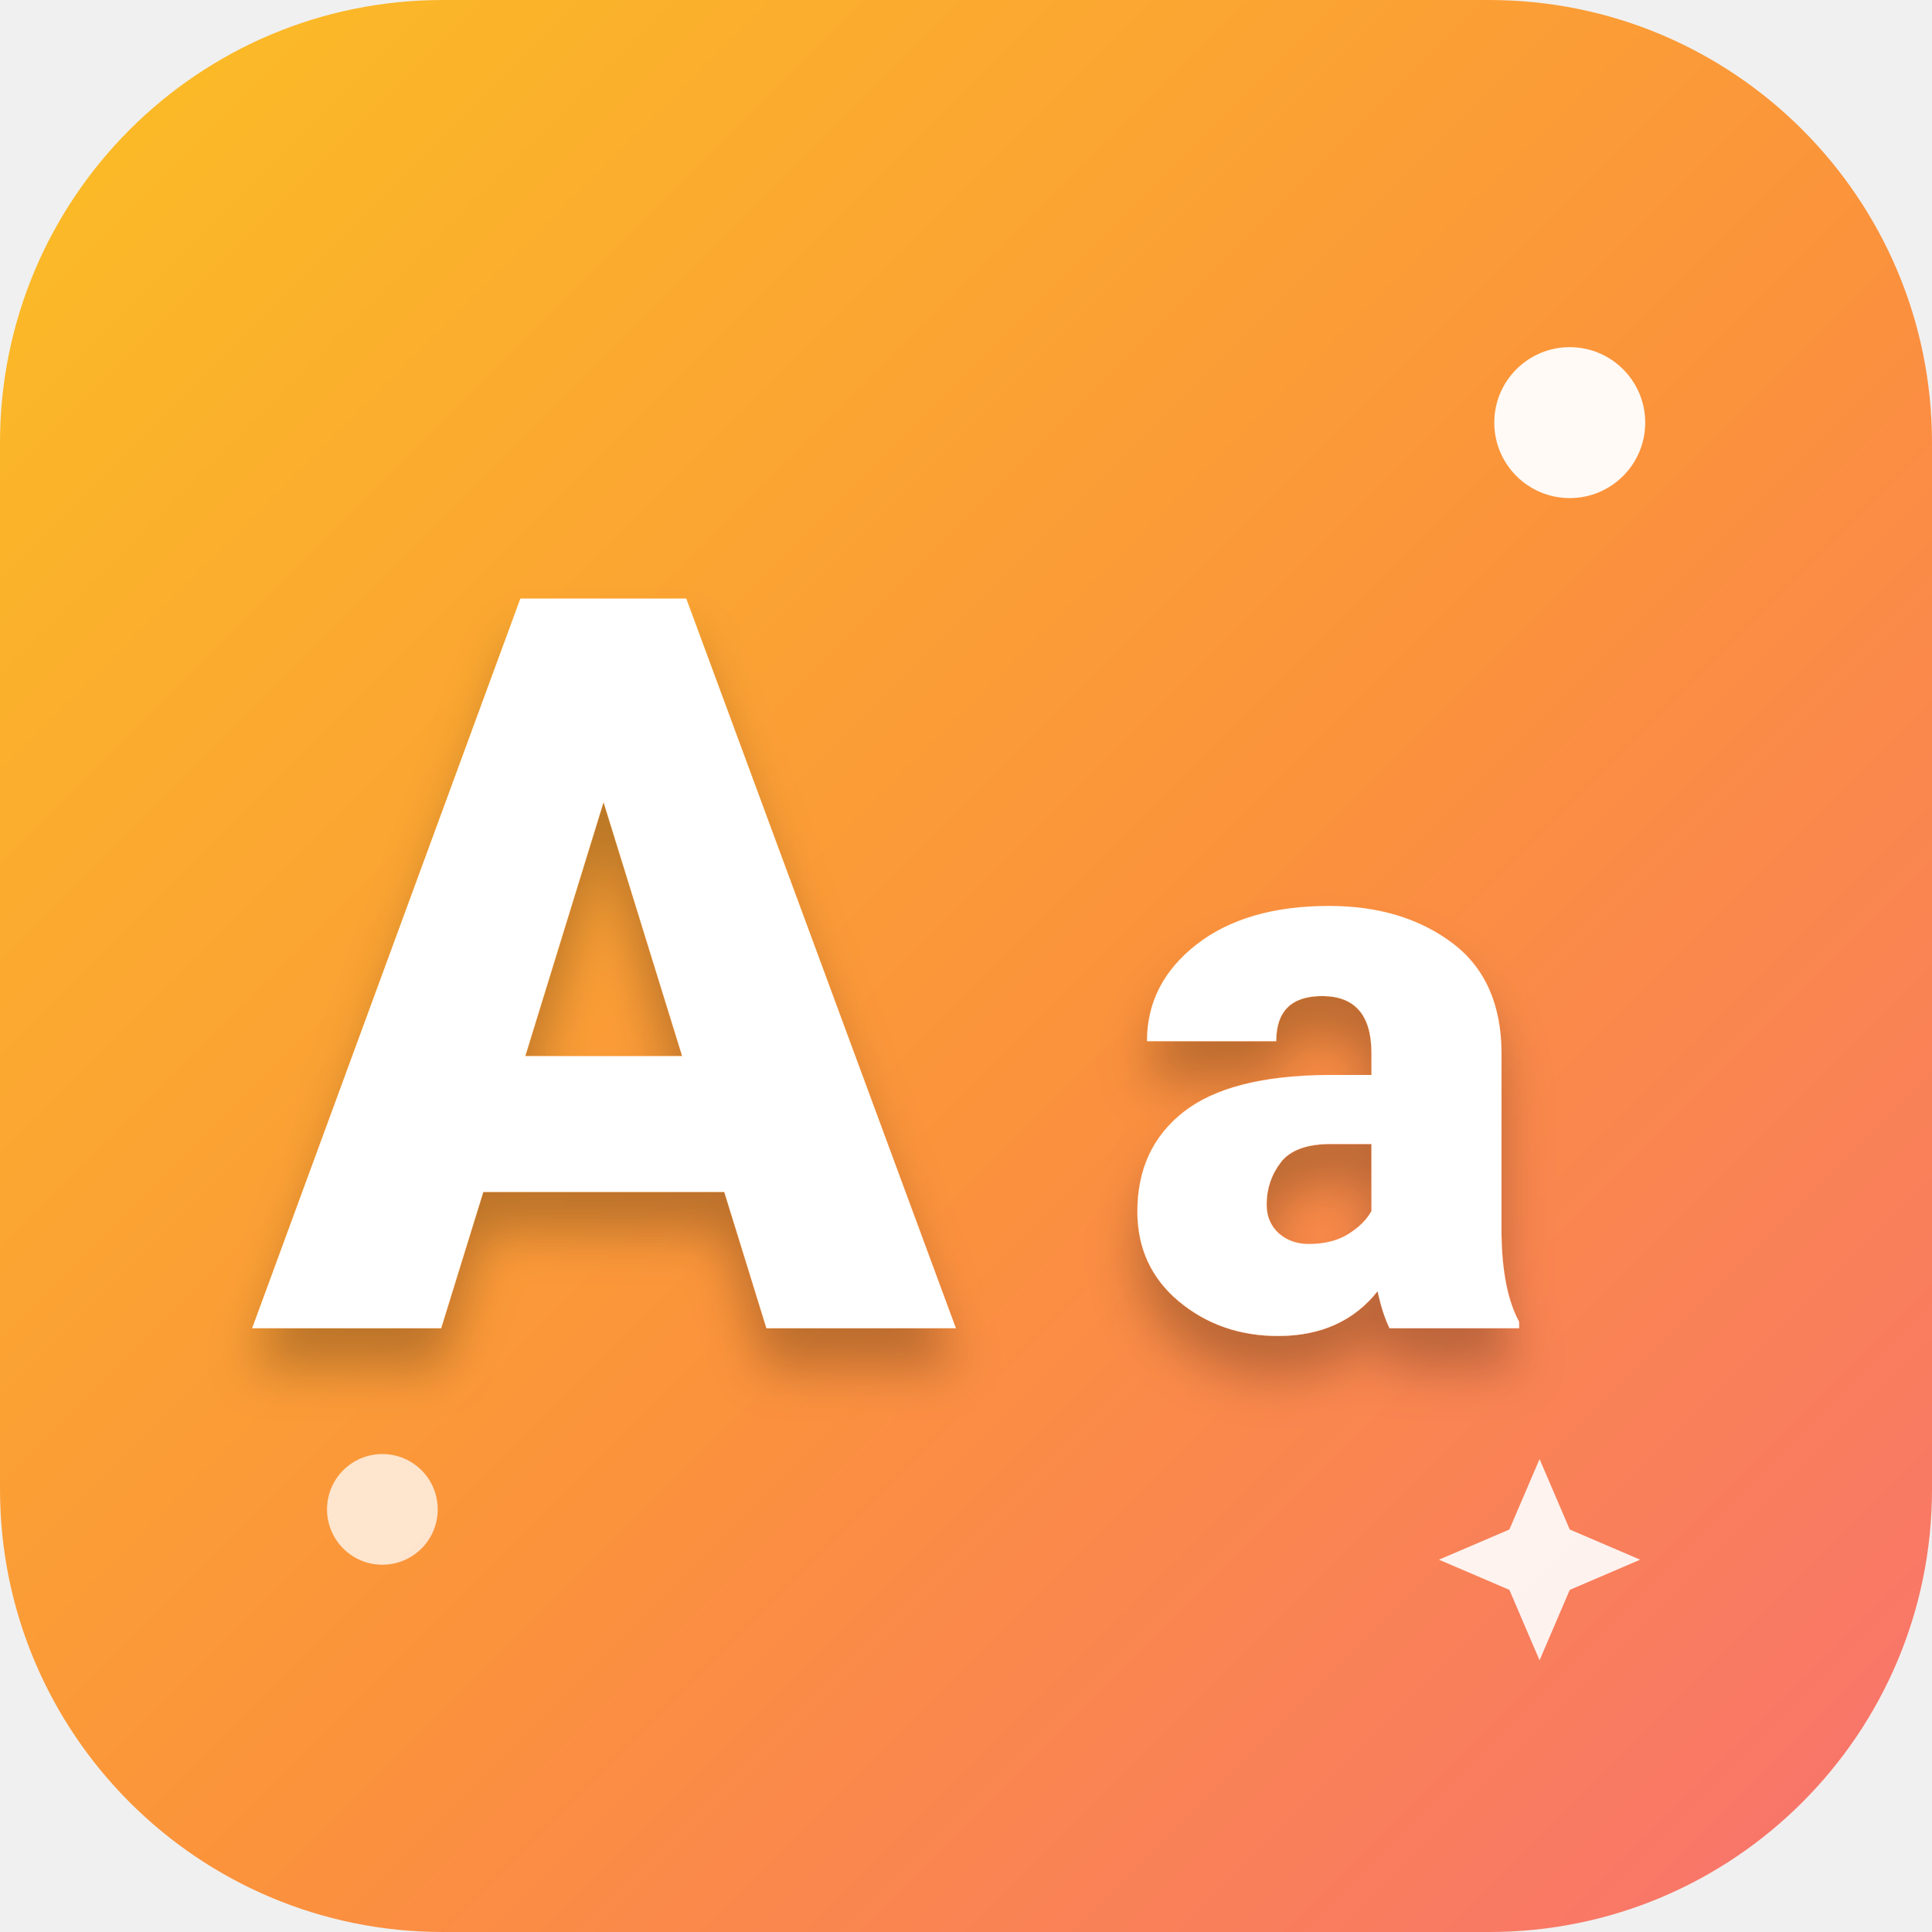
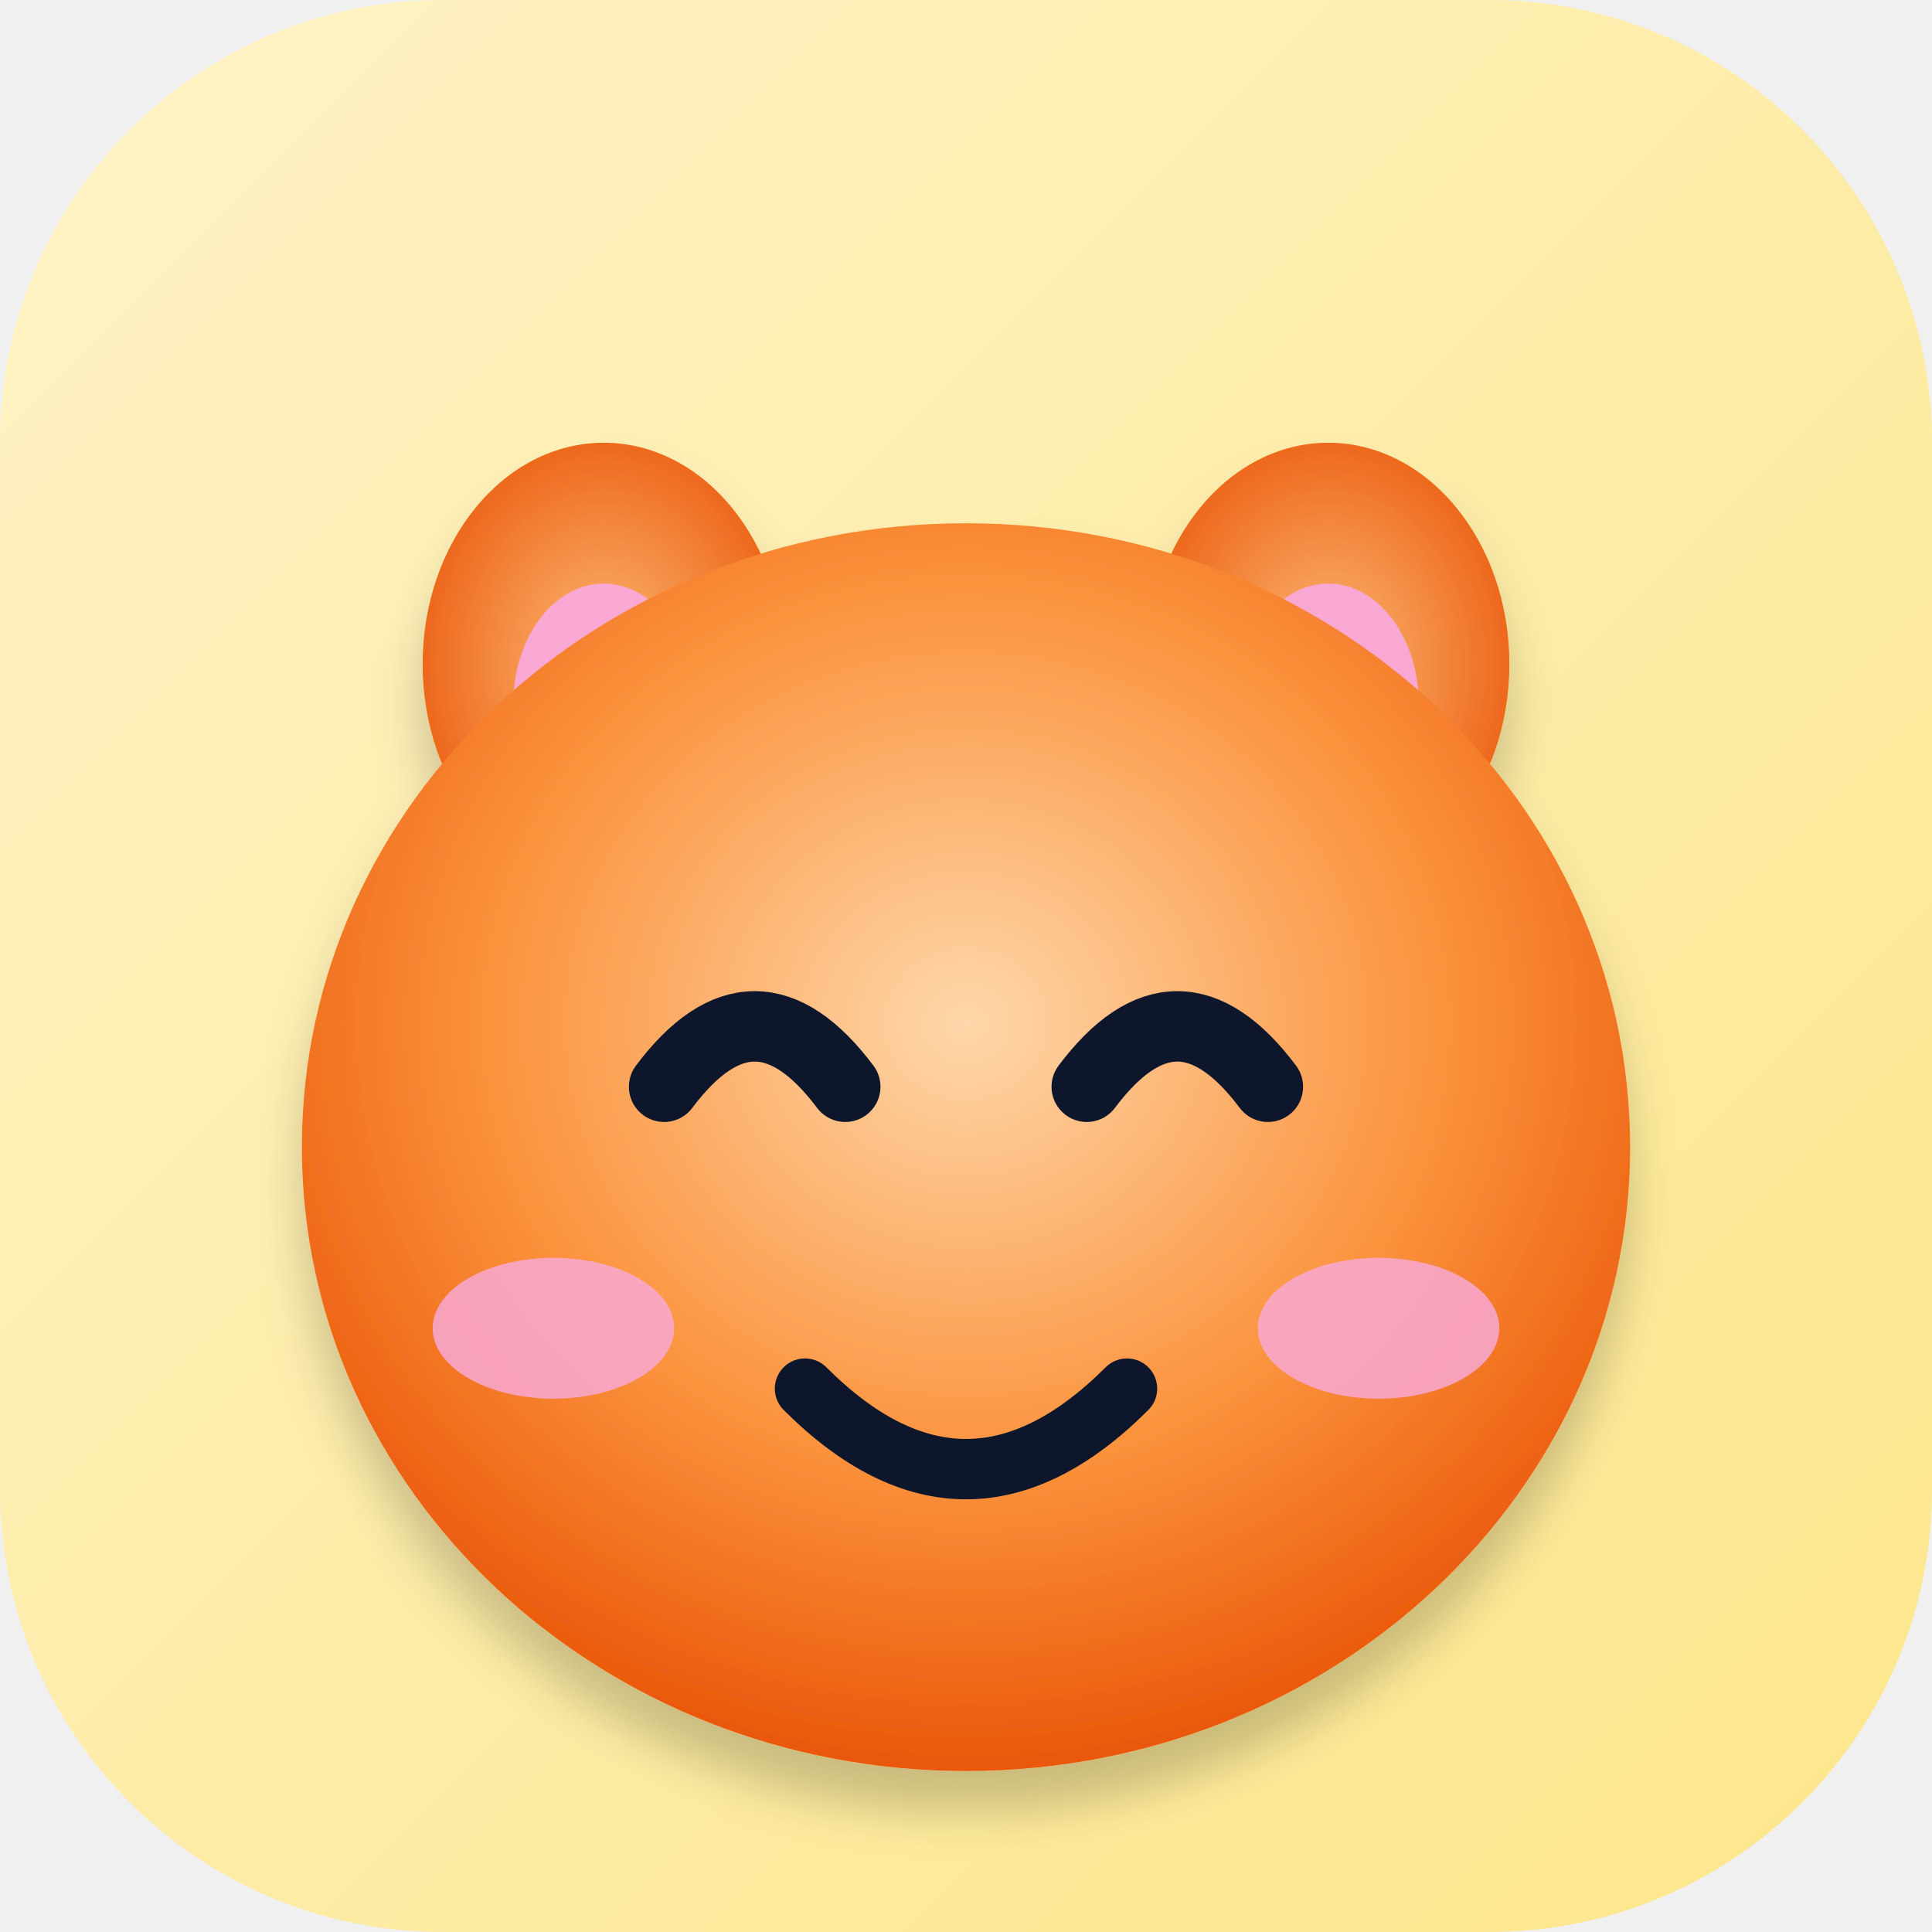
- <svg xmlns="http://www.w3.org/2000/svg" viewBox="0 0 192 192" role="img" aria-label="Belajar Membaca">
+ <svg xmlns="http://www.w3.org/2000/svg" viewBox="0 0 192 192" role="img" aria-label="Bita - Belajar Membaca">
  <defs>
    <linearGradient id="bg" x1="0" y1="0" x2="1" y2="1">
-       <stop offset="0%" stop-color="#fbbf24" />
-       <stop offset="55%" stop-color="#fb923c" />
-       <stop offset="100%" stop-color="#f87171" />
+       <stop offset="0%" stop-color="#fef3c7" />
+       <stop offset="100%" stop-color="#fde68a" />
    </linearGradient>
+     <radialGradient id="body" cx="50%" cy="40%" r="60%">
+       <stop offset="0%" stop-color="#fed7aa" />
+       <stop offset="60%" stop-color="#fb923c" />
+       <stop offset="100%" stop-color="#ea580c" />
+     </radialGradient>
+     <radialGradient id="ear" cx="50%" cy="50%" r="60%">
+       <stop offset="0%" stop-color="#fdba74" />
+       <stop offset="100%" stop-color="#ea580c" />
+     </radialGradient>
    <filter id="shadow" x="-20%" y="-20%" width="140%" height="140%">
-       <feDropShadow dx="0" dy="4" stdDeviation="2.4" flood-color="#000" flood-opacity="0.25" />
+       <feDropShadow dx="0" dy="4" stdDeviation="2.4" flood-color="#000" flood-opacity="0.2" />
    </filter>
  </defs>
  <rect x="0" y="0" width="192" height="192" rx="44" ry="44" fill="url(#bg)" />
-   <g filter="url(#shadow)" font-family="ui-sans-serif, system-ui, -apple-system, 'Segoe UI', Roboto, sans-serif" font-weight="900">
-     <text x="60" y="132" text-anchor="middle" font-size="102" fill="#ffffff">A</text>
-     <text x="132" y="132" text-anchor="middle" font-size="78" fill="#ffffff">a</text>
+   <g filter="url(#shadow)">
+     <ellipse cx="60" cy="66" rx="18" ry="22" fill="url(#ear)" />
+     <ellipse cx="132" cy="66" rx="18" ry="22" fill="url(#ear)" />
+     <ellipse cx="60" cy="70" rx="9" ry="12" fill="#f9a8d4" />
+     <ellipse cx="132" cy="70" rx="9" ry="12" fill="#f9a8d4" />
+     <ellipse cx="96" cy="114" rx="66" ry="62" fill="url(#body)" />
+     <ellipse cx="55" cy="132" rx="12" ry="7" fill="#f9a8d4" opacity="0.85" />
+     <ellipse cx="137" cy="132" rx="12" ry="7" fill="#f9a8d4" opacity="0.85" />
+     <path d="M 66 108 Q 75 96 84 108" stroke="#0f172a" stroke-width="7" fill="none" stroke-linecap="round" />
+     <path d="M 108 108 Q 117 96 126 108" stroke="#0f172a" stroke-width="7" fill="none" stroke-linecap="round" />
+     <path d="M 80 138 Q 96 154 112 138" stroke="#0f172a" stroke-width="6" fill="none" stroke-linecap="round" />
  </g>
-   <circle cx="156" cy="42" r="7.5" fill="#ffffff" opacity="0.95" />
-   <circle cx="38" cy="150" r="5.5" fill="#ffffff" opacity="0.75" />
-   <path d="M150 152 L153 145 L156 152 L163 155 L156 158 L153 165 L150 158 L143 155 Z" fill="#ffffff" opacity="0.9" />
</svg>
